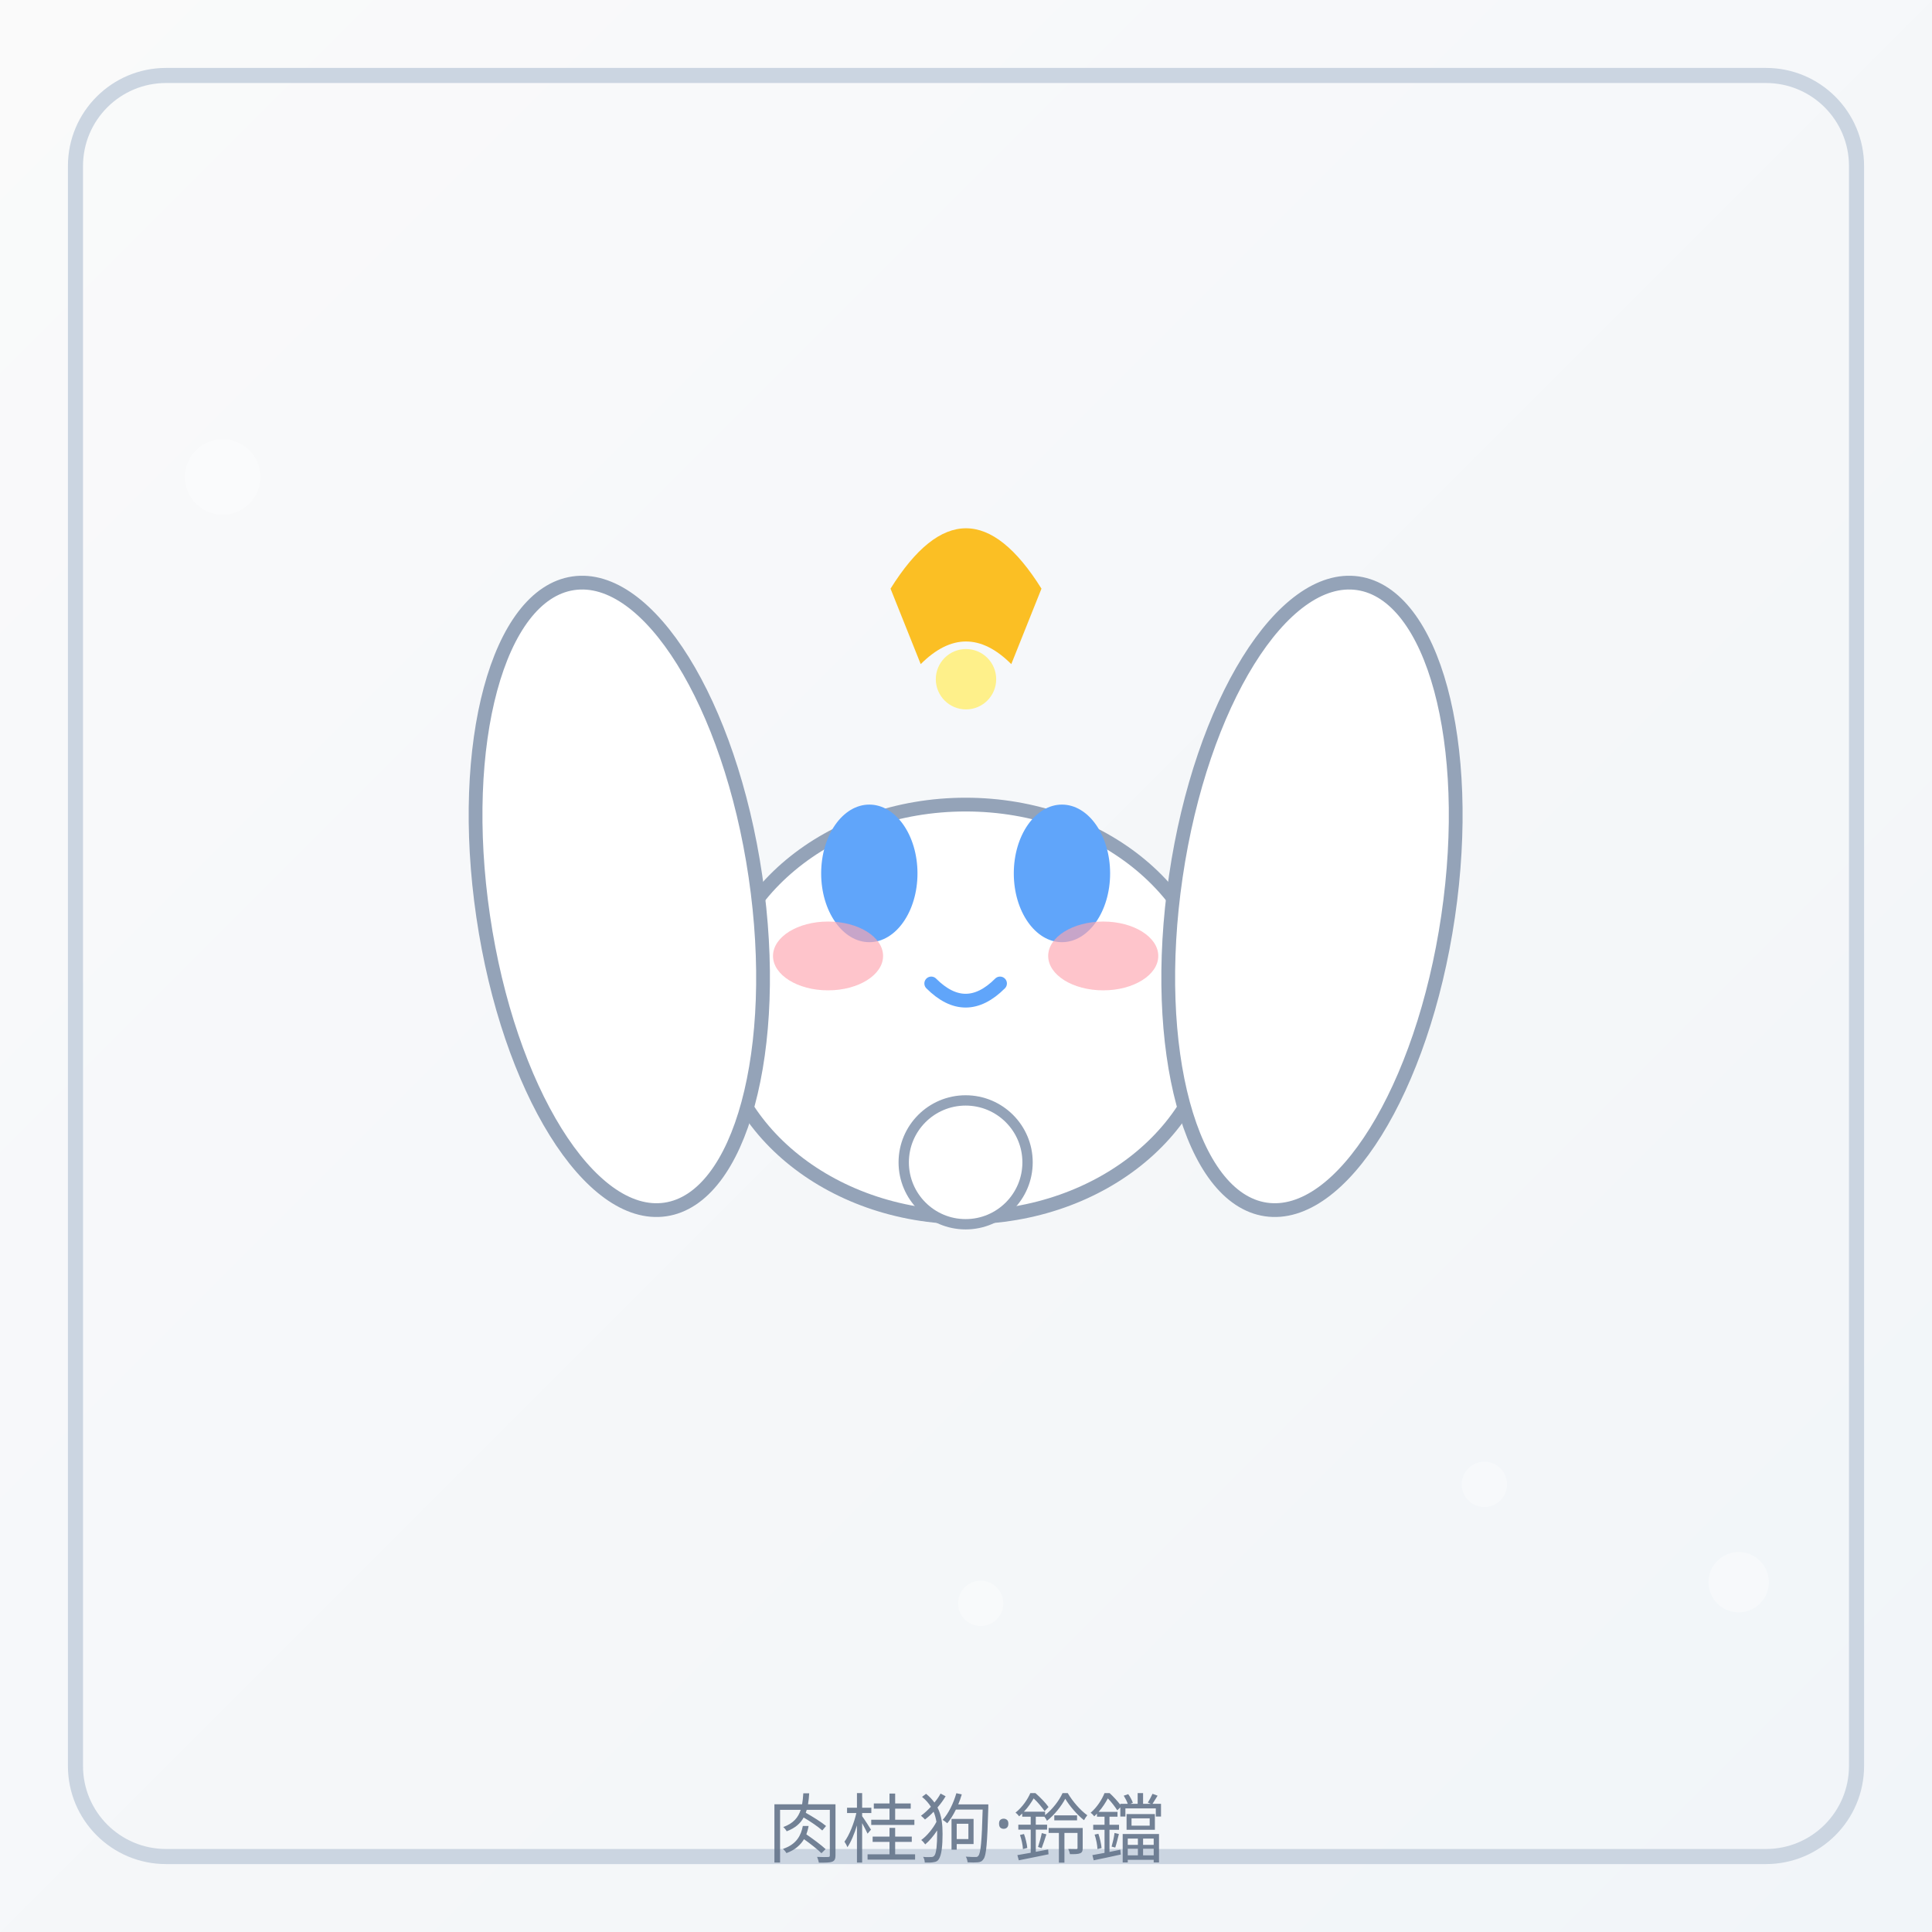
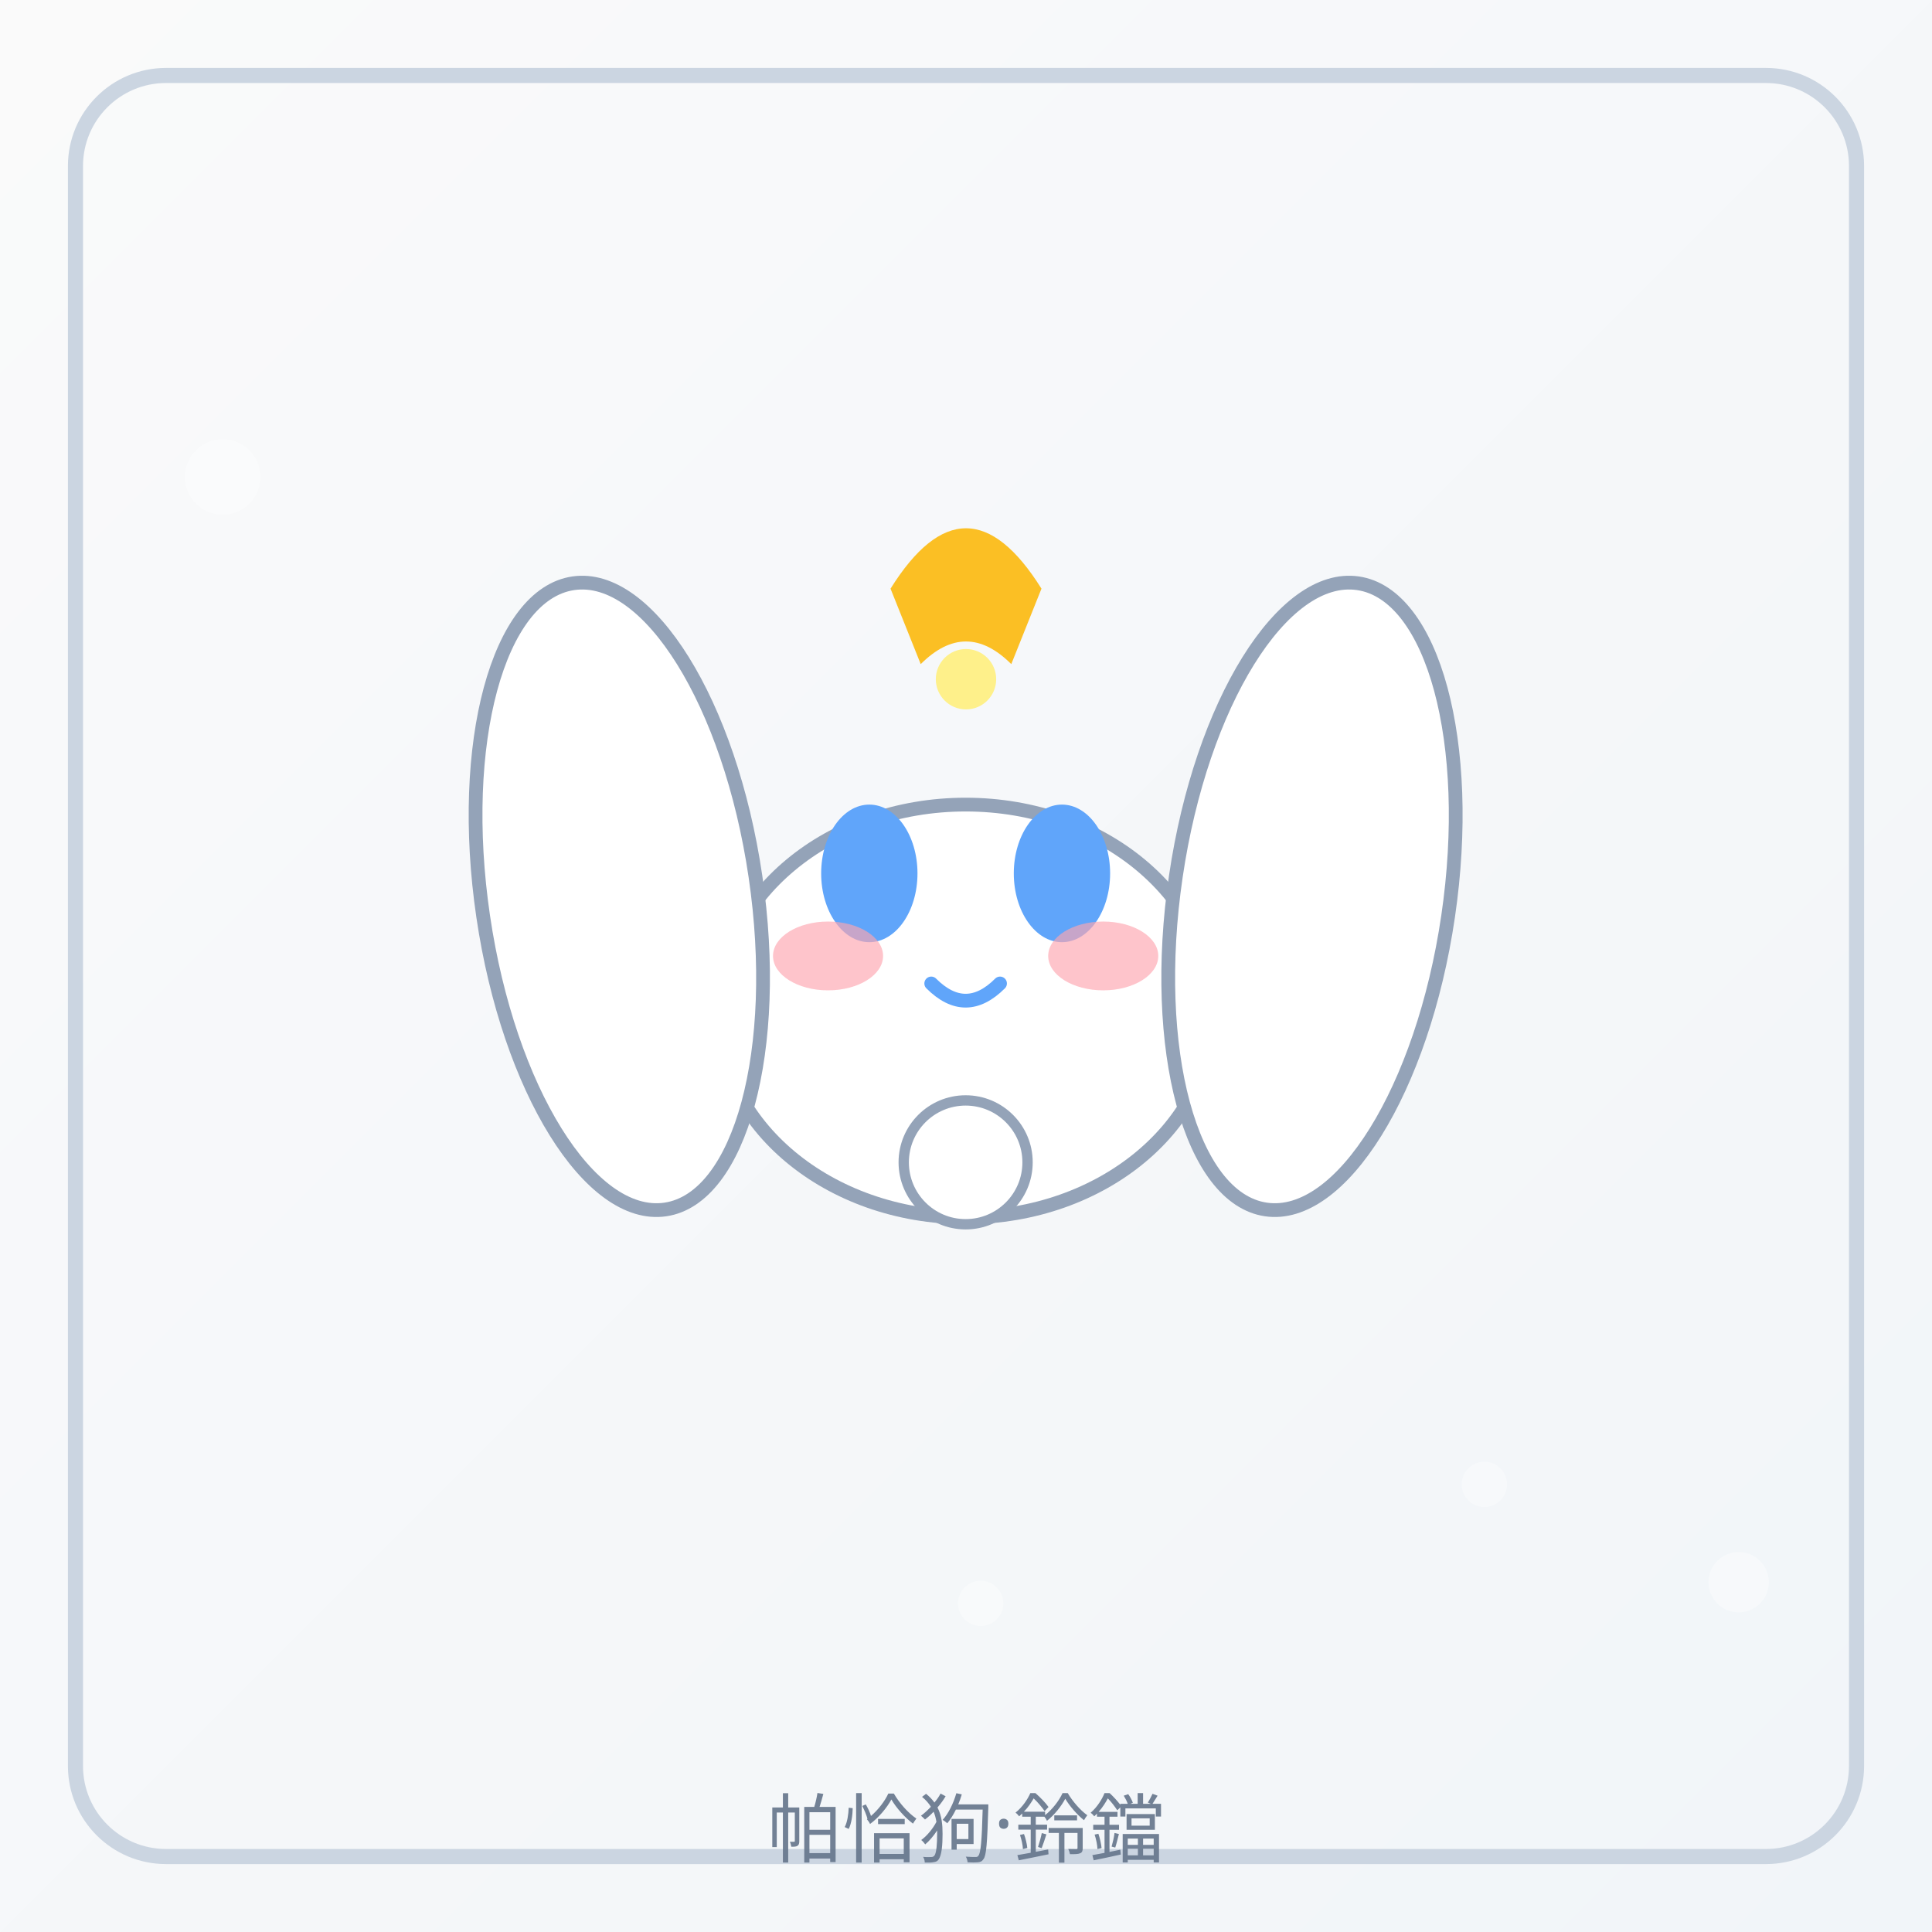
<svg xmlns="http://www.w3.org/2000/svg" viewBox="0 0 256 256" width="256" height="256">
  <defs>
    <linearGradient id="bg" x1="0%" y1="0%" x2="100%" y2="100%">
      <stop offset="0%" stop-color="#fafafa" />
      <stop offset="100%" stop-color="#f1f5f9" />
    </linearGradient>
    <linearGradient id="gold" x1="0%" y1="0%" x2="100%" y2="100%">
      <stop offset="0%" stop-color="#fcd34d" />
      <stop offset="50%" stop-color="#f59e0b" />
      <stop offset="100%" stop-color="#fcd34d" />
    </linearGradient>
  </defs>
  <rect width="256" height="256" fill="url(#bg)" />
  <circle cx="196.688" cy="196.688" r="3" fill="#fff" opacity="0.35" />
  <circle cx="81.128" cy="129.944" r="4" fill="#fff" opacity="0.35" />
  <circle cx="29.504" cy="63.2" r="5" fill="#fff" opacity="0.35" />
  <circle cx="129.944" cy="212.456" r="3" fill="#fff" opacity="0.35" />
  <circle cx="230.384" cy="209.648" r="4" fill="#fff" opacity="0.35" />
  <path d="M118 78 Q128 62 138 78 L134 88 Q128 82 122 88 Z" fill="#fbbf24" />
  <circle cx="128" cy="90" r="4" fill="#fef08a" />
  <g transform="translate(127.952,117.552) rotate(0) scale(0.9116)">
    <ellipse cx="0" cy="18" rx="36" ry="30" fill="#ffffff" stroke="#94a3b8" stroke-width="2" />
    <ellipse cx="-50" cy="-6" rx="20" ry="46" fill="#ffffff" stroke="#94a3b8" stroke-width="2" transform="rotate(-8.368)" />
    <ellipse cx="50" cy="-6" rx="20" ry="46" fill="#ffffff" stroke="#94a3b8" stroke-width="2" transform="rotate(8.368)" />
    <ellipse cx="-14" cy="-2" rx="7" ry="10" fill="#60a5fa" />
    <ellipse cx="14" cy="-2" rx="7" ry="10" fill="#60a5fa" />
    <ellipse cx="-20" cy="10" rx="8" ry="5" fill="#fda4af" opacity="0.65" />
    <ellipse cx="20" cy="10" rx="8" ry="5" fill="#fda4af" opacity="0.65" />
    <path d="M-5 14 Q0 19 5 14" fill="none" stroke="#60a5fa" stroke-width="2" stroke-linecap="round" />
    <circle cx="0" cy="40" r="9" fill="#ffffff" stroke="#94a3b8" stroke-width="1.5" />
  </g>
  <rect x="10" y="10" width="236" height="236" rx="12" fill="none" stroke="#cbd5e1" stroke-width="2" />
-   <text x="128" y="246" text-anchor="middle" font-family="Segoe UI, sans-serif" font-size="10" fill="#64748b" opacity="0.9">肉桂狗·鈴鐺</text>
+   <text x="128" y="246" text-anchor="middle" font-family="Segoe UI, sans-serif" font-size="10" fill="#64748b" opacity="0.9">帕恰狗·鈴鐺</text>
</svg>
